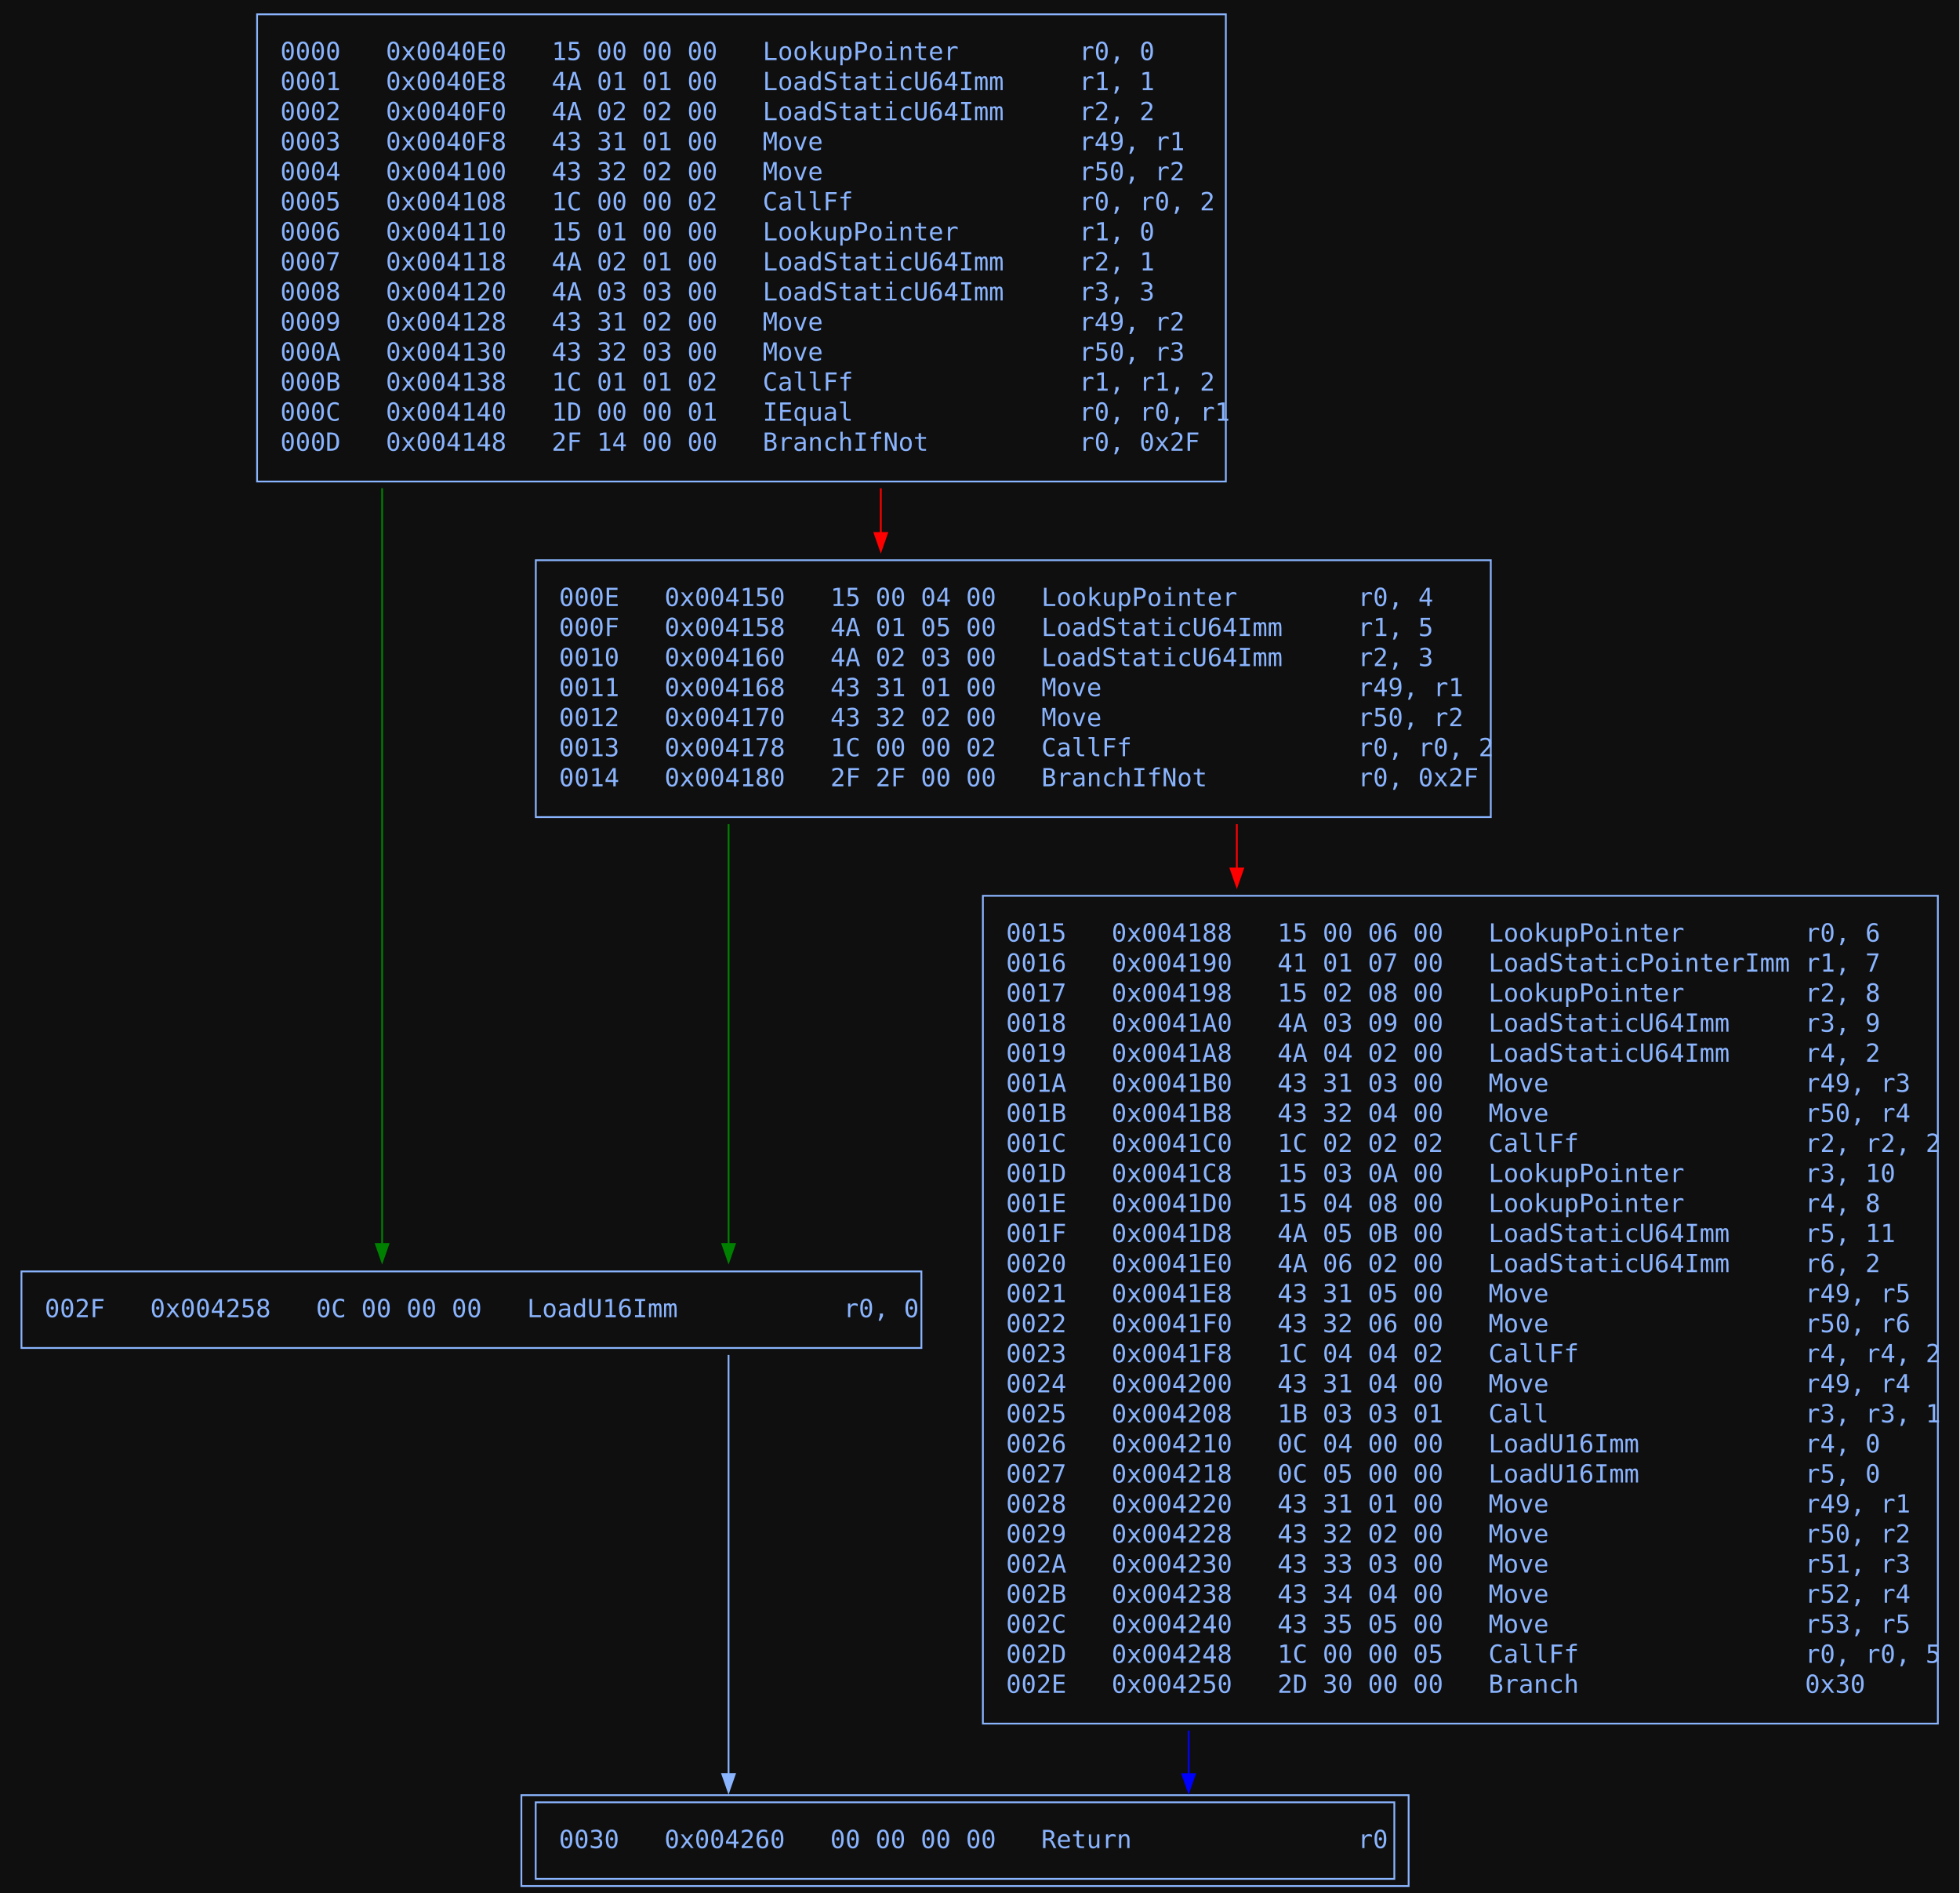
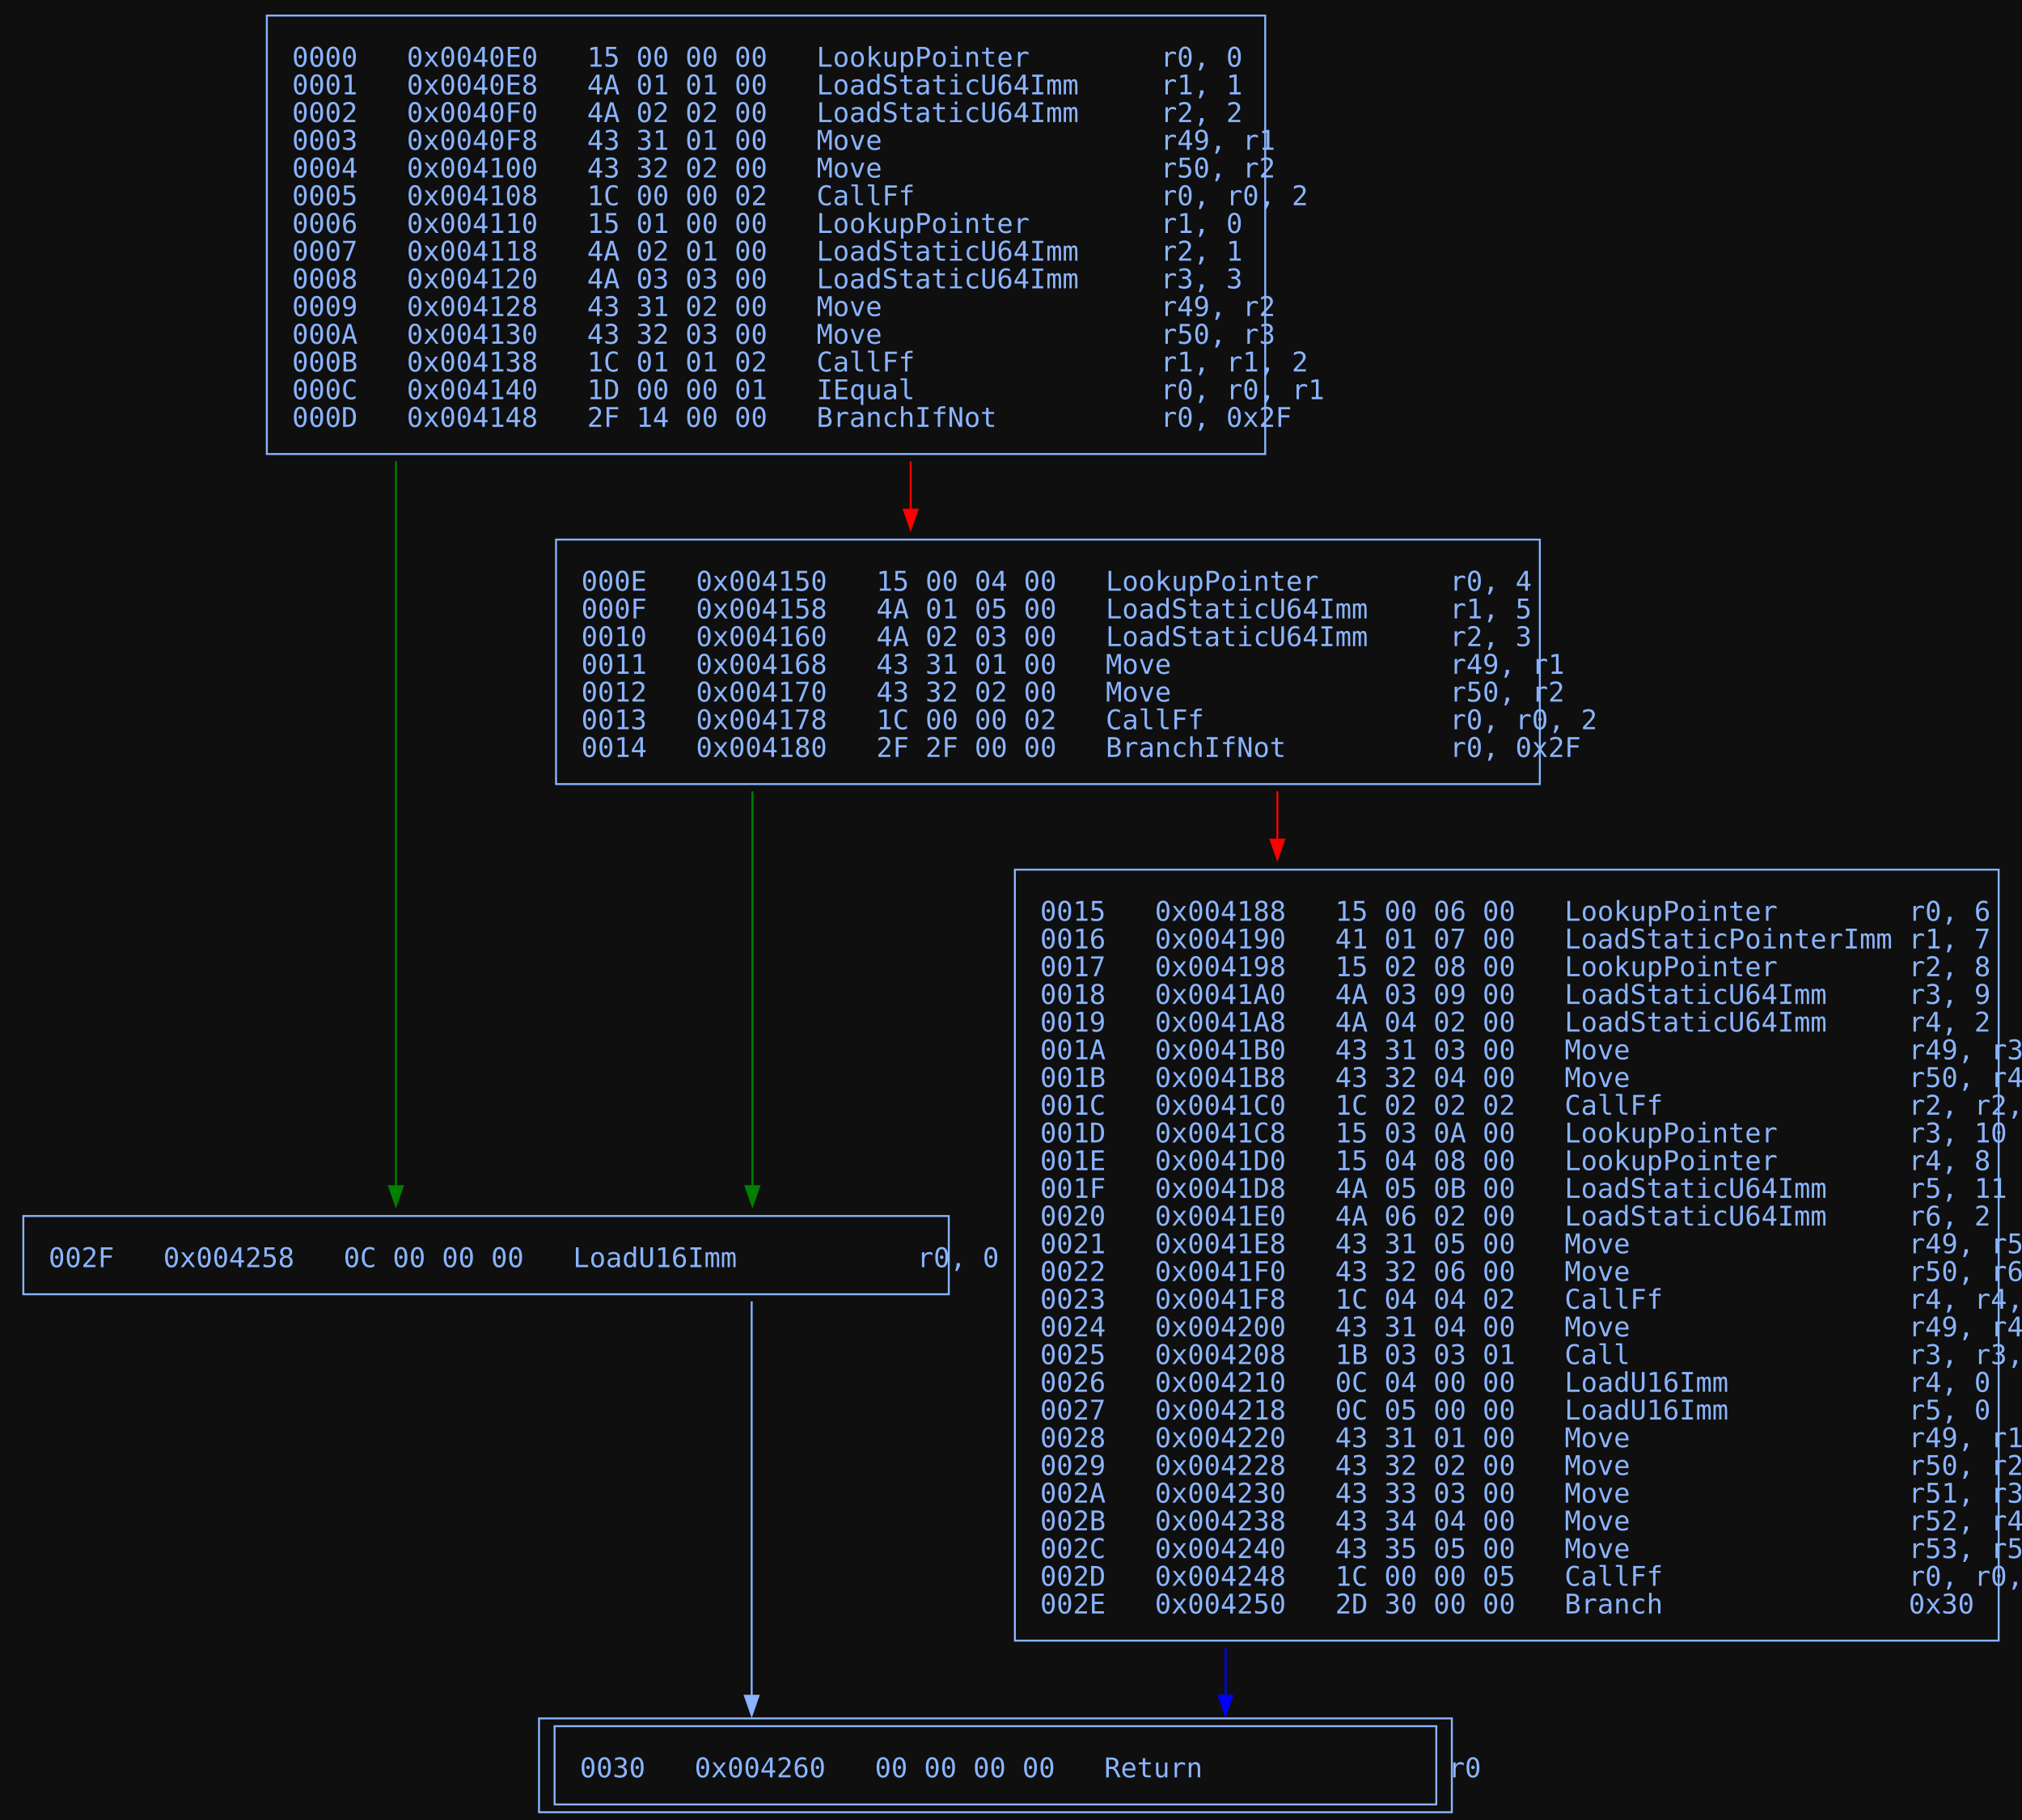
- <svg xmlns="http://www.w3.org/2000/svg" width="1096pt" height="1058pt" viewBox="0.00 0.00 1096.00 1058.00">
-   <g id="graph0" class="graph" transform="scale(1 1) rotate(0) translate(4 1054.4)">
-     <polygon fill="#0f0f0f" stroke="none" points="-4,4 -4,-1054.4 1091.62,-1054.4 1091.62,4 -4,4" />
+ <svg xmlns="http://www.w3.org/2000/svg" width="1040pt" height="936pt" viewBox="0.00 0.00 1040.00 936.00">
+   <g id="graph0" class="graph" transform="scale(1 1) rotate(0) translate(4 932)">
+     <polygon fill="#0f0f0f" stroke="none" points="-4,4 -4,-932 1036,-932 1036,4 -4,4" />
    <g id="node1" class="node">
-       <polygon fill="none" stroke="#8ab4fe" points="783.68,-50.8 287.55,-50.8 287.55,0 783.68,0 783.68,-50.8" />
-       <polygon fill="none" stroke="#8ab4fe" points="295.55,-4 295.55,-46.8 775.68,-46.8 775.68,-4 295.55,-4" />
-       <text xml:space="preserve" text-anchor="start" x="308.55" y="-21.2" font-family="Consolas" font-size="14.00" fill="#8ab4fe">0030   0x004260   00 00 00 00   Return               r0  </text>
+       <polygon fill="none" stroke="#8ab4fe" points="742.75,-48.25 273.25,-48.25 273.25,0 742.75,0 742.75,-48.25" />
+       <polygon fill="none" stroke="#8ab4fe" points="281.25,-4 281.25,-44.25 734.75,-44.25 734.75,-4 281.25,-4" />
+       <text xml:space="preserve" text-anchor="start" x="294.25" y="-17.95" font-family="Consolas" font-size="14.00" fill="#8ab4fe">0030   0x004260   00 00 00 00   Return               r0  </text>
    </g>
    <g id="node2" class="node">
-       <polygon fill="none" stroke="#8ab4fe" points="139.76,-785.2 139.76,-1046.4 681.47,-1046.4 681.47,-785.2 139.76,-785.2" />
-       <text xml:space="preserve" text-anchor="start" x="152.76" y="-1020.8" font-family="Consolas" font-size="14.00" fill="#8ab4fe">0000   0x0040E0   15 00 00 00   LookupPointer        r0, 0  </text>
-       <text xml:space="preserve" text-anchor="start" x="152.76" y="-1004" font-family="Consolas" font-size="14.00" fill="#8ab4fe">0001   0x0040E8   4A 01 01 00   LoadStaticU64Imm     r1, 1  </text>
-       <text xml:space="preserve" text-anchor="start" x="152.76" y="-987.2" font-family="Consolas" font-size="14.00" fill="#8ab4fe">0002   0x0040F0   4A 02 02 00   LoadStaticU64Imm     r2, 2  </text>
-       <text xml:space="preserve" text-anchor="start" x="152.76" y="-970.4" font-family="Consolas" font-size="14.00" fill="#8ab4fe">0003   0x0040F8   43 31 01 00   Move                 r49, r1  </text>
-       <text xml:space="preserve" text-anchor="start" x="152.76" y="-953.6" font-family="Consolas" font-size="14.00" fill="#8ab4fe">0004   0x004100   43 32 02 00   Move                 r50, r2  </text>
-       <text xml:space="preserve" text-anchor="start" x="152.76" y="-936.8" font-family="Consolas" font-size="14.00" fill="#8ab4fe">0005   0x004108   1C 00 00 02   CallFf               r0, r0, 2  </text>
-       <text xml:space="preserve" text-anchor="start" x="152.76" y="-920" font-family="Consolas" font-size="14.00" fill="#8ab4fe">0006   0x004110   15 01 00 00   LookupPointer        r1, 0  </text>
-       <text xml:space="preserve" text-anchor="start" x="152.76" y="-903.2" font-family="Consolas" font-size="14.00" fill="#8ab4fe">0007   0x004118   4A 02 01 00   LoadStaticU64Imm     r2, 1  </text>
-       <text xml:space="preserve" text-anchor="start" x="152.76" y="-886.4" font-family="Consolas" font-size="14.00" fill="#8ab4fe">0008   0x004120   4A 03 03 00   LoadStaticU64Imm     r3, 3  </text>
-       <text xml:space="preserve" text-anchor="start" x="152.76" y="-869.6" font-family="Consolas" font-size="14.00" fill="#8ab4fe">0009   0x004128   43 31 02 00   Move                 r49, r2  </text>
-       <text xml:space="preserve" text-anchor="start" x="152.76" y="-852.8" font-family="Consolas" font-size="14.00" fill="#8ab4fe">000A   0x004130   43 32 03 00   Move                 r50, r3  </text>
-       <text xml:space="preserve" text-anchor="start" x="152.76" y="-836" font-family="Consolas" font-size="14.00" fill="#8ab4fe">000B   0x004138   1C 01 01 02   CallFf               r1, r1, 2  </text>
-       <text xml:space="preserve" text-anchor="start" x="152.76" y="-819.2" font-family="Consolas" font-size="14.00" fill="#8ab4fe">000C   0x004140   1D 00 00 01   IEqual               r0, r0, r1  </text>
-       <text xml:space="preserve" text-anchor="start" x="152.76" y="-802.4" font-family="Consolas" font-size="14.00" fill="#8ab4fe">000D   0x004148   2F 14 00 00   BranchIfNot          r0, 0x2F  </text>
+       <polygon fill="none" stroke="#8ab4fe" points="133.25,-698.5 133.25,-924 646.75,-924 646.75,-698.5 133.25,-698.5" />
+       <text xml:space="preserve" text-anchor="start" x="146.25" y="-897.7" font-family="Consolas" font-size="14.00" fill="#8ab4fe">0000   0x0040E0   15 00 00 00   LookupPointer        r0, 0  </text>
+       <text xml:space="preserve" text-anchor="start" x="146.25" y="-883.45" font-family="Consolas" font-size="14.00" fill="#8ab4fe">0001   0x0040E8   4A 01 01 00   LoadStaticU64Imm     r1, 1  </text>
+       <text xml:space="preserve" text-anchor="start" x="146.25" y="-869.2" font-family="Consolas" font-size="14.00" fill="#8ab4fe">0002   0x0040F0   4A 02 02 00   LoadStaticU64Imm     r2, 2  </text>
+       <text xml:space="preserve" text-anchor="start" x="146.25" y="-854.95" font-family="Consolas" font-size="14.00" fill="#8ab4fe">0003   0x0040F8   43 31 01 00   Move                 r49, r1  </text>
+       <text xml:space="preserve" text-anchor="start" x="146.25" y="-840.7" font-family="Consolas" font-size="14.00" fill="#8ab4fe">0004   0x004100   43 32 02 00   Move                 r50, r2  </text>
+       <text xml:space="preserve" text-anchor="start" x="146.25" y="-826.45" font-family="Consolas" font-size="14.00" fill="#8ab4fe">0005   0x004108   1C 00 00 02   CallFf               r0, r0, 2  </text>
+       <text xml:space="preserve" text-anchor="start" x="146.25" y="-812.2" font-family="Consolas" font-size="14.00" fill="#8ab4fe">0006   0x004110   15 01 00 00   LookupPointer        r1, 0  </text>
+       <text xml:space="preserve" text-anchor="start" x="146.25" y="-797.95" font-family="Consolas" font-size="14.00" fill="#8ab4fe">0007   0x004118   4A 02 01 00   LoadStaticU64Imm     r2, 1  </text>
+       <text xml:space="preserve" text-anchor="start" x="146.25" y="-783.7" font-family="Consolas" font-size="14.00" fill="#8ab4fe">0008   0x004120   4A 03 03 00   LoadStaticU64Imm     r3, 3  </text>
+       <text xml:space="preserve" text-anchor="start" x="146.25" y="-769.45" font-family="Consolas" font-size="14.00" fill="#8ab4fe">0009   0x004128   43 31 02 00   Move                 r49, r2  </text>
+       <text xml:space="preserve" text-anchor="start" x="146.25" y="-755.2" font-family="Consolas" font-size="14.00" fill="#8ab4fe">000A   0x004130   43 32 03 00   Move                 r50, r3  </text>
+       <text xml:space="preserve" text-anchor="start" x="146.25" y="-740.95" font-family="Consolas" font-size="14.00" fill="#8ab4fe">000B   0x004138   1C 01 01 02   CallFf               r1, r1, 2  </text>
+       <text xml:space="preserve" text-anchor="start" x="146.25" y="-726.7" font-family="Consolas" font-size="14.00" fill="#8ab4fe">000C   0x004140   1D 00 00 01   IEqual               r0, r0, r1  </text>
+       <text xml:space="preserve" text-anchor="start" x="146.25" y="-712.45" font-family="Consolas" font-size="14.00" fill="#8ab4fe">000D   0x004148   2F 14 00 00   BranchIfNot          r0, 0x2F  </text>
    </g>
    <g id="node3" class="node">
-       <polygon fill="none" stroke="#8ab4fe" points="8,-300.8 8,-343.6 511.23,-343.6 511.23,-300.8 8,-300.8" />
-       <text xml:space="preserve" text-anchor="start" x="21" y="-318" font-family="Consolas" font-size="14.00" fill="#8ab4fe">002F   0x004258   0C 00 00 00   LoadU16Imm           r0, 0  </text>
+       <polygon fill="none" stroke="#8ab4fe" points="8,-266.38 8,-306.62 484,-306.62 484,-266.38 8,-266.38" />
+       <text xml:space="preserve" text-anchor="start" x="21" y="-280.32" font-family="Consolas" font-size="14.00" fill="#8ab4fe">002F   0x004258   0C 00 00 00   LoadU16Imm           r0, 0  </text>
    </g>
    <g id="edge1" class="edge">
-       <path fill="none" stroke="green" d="M209.68,-781.47C209.68,-781.47 209.68,-358.96 209.68,-358.96" />
-       <polygon fill="green" stroke="green" points="213.18,-358.96 209.68,-348.96 206.18,-358.96 213.18,-358.96" />
+       <path fill="none" stroke="green" d="M199.62,-694.79C199.62,-694.79 199.62,-321.96 199.62,-321.96" />
+       <polygon fill="green" stroke="green" points="203.13,-321.96 199.63,-311.96 196.13,-321.96 203.13,-321.96" />
    </g>
    <g id="node4" class="node">
-       <polygon fill="none" stroke="#8ab4fe" points="295.61,-597.6 295.61,-741.2 829.62,-741.2 829.62,-597.6 295.61,-597.6" />
-       <text xml:space="preserve" text-anchor="start" x="308.61" y="-715.6" font-family="Consolas" font-size="14.00" fill="#8ab4fe">000E   0x004150   15 00 04 00   LookupPointer        r0, 4  </text>
-       <text xml:space="preserve" text-anchor="start" x="308.61" y="-698.8" font-family="Consolas" font-size="14.00" fill="#8ab4fe">000F   0x004158   4A 01 05 00   LoadStaticU64Imm     r1, 5  </text>
-       <text xml:space="preserve" text-anchor="start" x="308.61" y="-682" font-family="Consolas" font-size="14.00" fill="#8ab4fe">0010   0x004160   4A 02 03 00   LoadStaticU64Imm     r2, 3  </text>
-       <text xml:space="preserve" text-anchor="start" x="308.61" y="-665.2" font-family="Consolas" font-size="14.00" fill="#8ab4fe">0011   0x004168   43 31 01 00   Move                 r49, r1  </text>
-       <text xml:space="preserve" text-anchor="start" x="308.61" y="-648.4" font-family="Consolas" font-size="14.00" fill="#8ab4fe">0012   0x004170   43 32 02 00   Move                 r50, r2  </text>
-       <text xml:space="preserve" text-anchor="start" x="308.61" y="-631.6" font-family="Consolas" font-size="14.00" fill="#8ab4fe">0013   0x004178   1C 00 00 02   CallFf               r0, r0, 2  </text>
-       <text xml:space="preserve" text-anchor="start" x="308.61" y="-614.8" font-family="Consolas" font-size="14.00" fill="#8ab4fe">0014   0x004180   2F 2F 00 00   BranchIfNot          r0, 0x2F  </text>
+       <polygon fill="none" stroke="#8ab4fe" points="282,-528.75 282,-654.5 788,-654.5 788,-528.75 282,-528.75" />
+       <text xml:space="preserve" text-anchor="start" x="295" y="-628.2" font-family="Consolas" font-size="14.00" fill="#8ab4fe">000E   0x004150   15 00 04 00   LookupPointer        r0, 4  </text>
+       <text xml:space="preserve" text-anchor="start" x="295" y="-613.95" font-family="Consolas" font-size="14.00" fill="#8ab4fe">000F   0x004158   4A 01 05 00   LoadStaticU64Imm     r1, 5  </text>
+       <text xml:space="preserve" text-anchor="start" x="295" y="-599.7" font-family="Consolas" font-size="14.00" fill="#8ab4fe">0010   0x004160   4A 02 03 00   LoadStaticU64Imm     r2, 3  </text>
+       <text xml:space="preserve" text-anchor="start" x="295" y="-585.45" font-family="Consolas" font-size="14.00" fill="#8ab4fe">0011   0x004168   43 31 01 00   Move                 r49, r1  </text>
+       <text xml:space="preserve" text-anchor="start" x="295" y="-571.2" font-family="Consolas" font-size="14.00" fill="#8ab4fe">0012   0x004170   43 32 02 00   Move                 r50, r2  </text>
+       <text xml:space="preserve" text-anchor="start" x="295" y="-556.95" font-family="Consolas" font-size="14.00" fill="#8ab4fe">0013   0x004178   1C 00 00 02   CallFf               r0, r0, 2  </text>
+       <text xml:space="preserve" text-anchor="start" x="295" y="-542.7" font-family="Consolas" font-size="14.00" fill="#8ab4fe">0014   0x004180   2F 2F 00 00   BranchIfNot          r0, 0x2F  </text>
    </g>
    <g id="edge2" class="edge">
-       <path fill="none" stroke="red" d="M488.54,-781.42C488.54,-781.42 488.54,-756.42 488.54,-756.42" />
-       <polygon fill="red" stroke="red" points="492.04,-756.42 488.54,-746.42 485.04,-756.42 492.04,-756.42" />
+       <path fill="none" stroke="red" d="M464.38,-694.69C464.38,-694.69 464.38,-669.92 464.38,-669.92" />
+       <polygon fill="red" stroke="red" points="467.88,-669.92 464.38,-659.92 460.88,-669.92 467.88,-669.92" />
    </g>
    <g id="edge3" class="edge">
-       <path fill="none" stroke="#8ab4fe" d="M403.39,-296.89C403.39,-296.89 403.39,-62.58 403.39,-62.58" />
-       <polygon fill="#8ab4fe" stroke="#8ab4fe" points="406.89,-62.58 403.39,-52.58 399.89,-62.58 406.89,-62.58" />
+       <path fill="none" stroke="#8ab4fe" d="M382.62,-262.75C382.62,-262.75 382.62,-59.9 382.62,-59.9" />
+       <polygon fill="#8ab4fe" stroke="#8ab4fe" points="386.13,-59.9 382.63,-49.9 379.13,-59.9 386.13,-59.9" />
    </g>
    <g id="edge4" class="edge">
-       <path fill="none" stroke="green" d="M403.42,-593.63C403.42,-593.63 403.42,-358.96 403.42,-358.96" />
-       <polygon fill="green" stroke="green" points="406.92,-358.96 403.42,-348.96 399.92,-358.96 406.92,-358.96" />
+       <path fill="none" stroke="green" d="M383,-525.04C383,-525.04 383,-321.95 383,-321.95" />
+       <polygon fill="green" stroke="green" points="386.5,-321.95 383,-311.95 379.5,-321.95 386.5,-321.95" />
    </g>
    <g id="node5" class="node">
-       <polygon fill="none" stroke="#8ab4fe" points="545.61,-90.8 545.61,-553.6 1079.62,-553.6 1079.62,-90.8 545.61,-90.8" />
-       <text xml:space="preserve" text-anchor="start" x="558.61" y="-528" font-family="Consolas" font-size="14.00" fill="#8ab4fe">0015   0x004188   15 00 06 00   LookupPointer        r0, 6  </text>
-       <text xml:space="preserve" text-anchor="start" x="558.61" y="-511.2" font-family="Consolas" font-size="14.00" fill="#8ab4fe">0016   0x004190   41 01 07 00   LoadStaticPointerImm r1, 7  </text>
-       <text xml:space="preserve" text-anchor="start" x="558.61" y="-494.4" font-family="Consolas" font-size="14.00" fill="#8ab4fe">0017   0x004198   15 02 08 00   LookupPointer        r2, 8  </text>
-       <text xml:space="preserve" text-anchor="start" x="558.61" y="-477.6" font-family="Consolas" font-size="14.00" fill="#8ab4fe">0018   0x0041A0   4A 03 09 00   LoadStaticU64Imm     r3, 9  </text>
-       <text xml:space="preserve" text-anchor="start" x="558.61" y="-460.8" font-family="Consolas" font-size="14.00" fill="#8ab4fe">0019   0x0041A8   4A 04 02 00   LoadStaticU64Imm     r4, 2  </text>
-       <text xml:space="preserve" text-anchor="start" x="558.61" y="-444" font-family="Consolas" font-size="14.00" fill="#8ab4fe">001A   0x0041B0   43 31 03 00   Move                 r49, r3  </text>
-       <text xml:space="preserve" text-anchor="start" x="558.61" y="-427.2" font-family="Consolas" font-size="14.00" fill="#8ab4fe">001B   0x0041B8   43 32 04 00   Move                 r50, r4  </text>
-       <text xml:space="preserve" text-anchor="start" x="558.61" y="-410.4" font-family="Consolas" font-size="14.00" fill="#8ab4fe">001C   0x0041C0   1C 02 02 02   CallFf               r2, r2, 2  </text>
-       <text xml:space="preserve" text-anchor="start" x="558.61" y="-393.6" font-family="Consolas" font-size="14.00" fill="#8ab4fe">001D   0x0041C8   15 03 0A 00   LookupPointer        r3, 10  </text>
-       <text xml:space="preserve" text-anchor="start" x="558.61" y="-376.8" font-family="Consolas" font-size="14.00" fill="#8ab4fe">001E   0x0041D0   15 04 08 00   LookupPointer        r4, 8  </text>
-       <text xml:space="preserve" text-anchor="start" x="558.61" y="-360" font-family="Consolas" font-size="14.00" fill="#8ab4fe">001F   0x0041D8   4A 05 0B 00   LoadStaticU64Imm     r5, 11  </text>
-       <text xml:space="preserve" text-anchor="start" x="558.61" y="-343.2" font-family="Consolas" font-size="14.00" fill="#8ab4fe">0020   0x0041E0   4A 06 02 00   LoadStaticU64Imm     r6, 2  </text>
-       <text xml:space="preserve" text-anchor="start" x="558.61" y="-326.4" font-family="Consolas" font-size="14.00" fill="#8ab4fe">0021   0x0041E8   43 31 05 00   Move                 r49, r5  </text>
-       <text xml:space="preserve" text-anchor="start" x="558.61" y="-309.6" font-family="Consolas" font-size="14.00" fill="#8ab4fe">0022   0x0041F0   43 32 06 00   Move                 r50, r6  </text>
-       <text xml:space="preserve" text-anchor="start" x="558.61" y="-292.8" font-family="Consolas" font-size="14.00" fill="#8ab4fe">0023   0x0041F8   1C 04 04 02   CallFf               r4, r4, 2  </text>
-       <text xml:space="preserve" text-anchor="start" x="558.61" y="-276" font-family="Consolas" font-size="14.00" fill="#8ab4fe">0024   0x004200   43 31 04 00   Move                 r49, r4  </text>
-       <text xml:space="preserve" text-anchor="start" x="558.61" y="-259.2" font-family="Consolas" font-size="14.00" fill="#8ab4fe">0025   0x004208   1B 03 03 01   Call                 r3, r3, 1  </text>
-       <text xml:space="preserve" text-anchor="start" x="558.61" y="-242.4" font-family="Consolas" font-size="14.00" fill="#8ab4fe">0026   0x004210   0C 04 00 00   LoadU16Imm           r4, 0  </text>
-       <text xml:space="preserve" text-anchor="start" x="558.61" y="-225.6" font-family="Consolas" font-size="14.00" fill="#8ab4fe">0027   0x004218   0C 05 00 00   LoadU16Imm           r5, 0  </text>
-       <text xml:space="preserve" text-anchor="start" x="558.61" y="-208.8" font-family="Consolas" font-size="14.00" fill="#8ab4fe">0028   0x004220   43 31 01 00   Move                 r49, r1  </text>
-       <text xml:space="preserve" text-anchor="start" x="558.61" y="-192" font-family="Consolas" font-size="14.00" fill="#8ab4fe">0029   0x004228   43 32 02 00   Move                 r50, r2  </text>
-       <text xml:space="preserve" text-anchor="start" x="558.61" y="-175.2" font-family="Consolas" font-size="14.00" fill="#8ab4fe">002A   0x004230   43 33 03 00   Move                 r51, r3  </text>
-       <text xml:space="preserve" text-anchor="start" x="558.61" y="-158.4" font-family="Consolas" font-size="14.00" fill="#8ab4fe">002B   0x004238   43 34 04 00   Move                 r52, r4  </text>
-       <text xml:space="preserve" text-anchor="start" x="558.61" y="-141.6" font-family="Consolas" font-size="14.00" fill="#8ab4fe">002C   0x004240   43 35 05 00   Move                 r53, r5  </text>
-       <text xml:space="preserve" text-anchor="start" x="558.61" y="-124.8" font-family="Consolas" font-size="14.00" fill="#8ab4fe">002D   0x004248   1C 00 00 05   CallFf               r0, r0, 5  </text>
-       <text xml:space="preserve" text-anchor="start" x="558.61" y="-108" font-family="Consolas" font-size="14.00" fill="#8ab4fe">002E   0x004250   2D 30 00 00   Branch               0x30  </text>
+       <polygon fill="none" stroke="#8ab4fe" points="518,-88.25 518,-484.75 1024,-484.75 1024,-88.25 518,-88.25" />
+       <text xml:space="preserve" text-anchor="start" x="531" y="-458.45" font-family="Consolas" font-size="14.00" fill="#8ab4fe">0015   0x004188   15 00 06 00   LookupPointer        r0, 6  </text>
+       <text xml:space="preserve" text-anchor="start" x="531" y="-444.2" font-family="Consolas" font-size="14.00" fill="#8ab4fe">0016   0x004190   41 01 07 00   LoadStaticPointerImm r1, 7  </text>
+       <text xml:space="preserve" text-anchor="start" x="531" y="-429.95" font-family="Consolas" font-size="14.00" fill="#8ab4fe">0017   0x004198   15 02 08 00   LookupPointer        r2, 8  </text>
+       <text xml:space="preserve" text-anchor="start" x="531" y="-415.7" font-family="Consolas" font-size="14.00" fill="#8ab4fe">0018   0x0041A0   4A 03 09 00   LoadStaticU64Imm     r3, 9  </text>
+       <text xml:space="preserve" text-anchor="start" x="531" y="-401.45" font-family="Consolas" font-size="14.00" fill="#8ab4fe">0019   0x0041A8   4A 04 02 00   LoadStaticU64Imm     r4, 2  </text>
+       <text xml:space="preserve" text-anchor="start" x="531" y="-387.2" font-family="Consolas" font-size="14.00" fill="#8ab4fe">001A   0x0041B0   43 31 03 00   Move                 r49, r3  </text>
+       <text xml:space="preserve" text-anchor="start" x="531" y="-372.95" font-family="Consolas" font-size="14.00" fill="#8ab4fe">001B   0x0041B8   43 32 04 00   Move                 r50, r4  </text>
+       <text xml:space="preserve" text-anchor="start" x="531" y="-358.7" font-family="Consolas" font-size="14.00" fill="#8ab4fe">001C   0x0041C0   1C 02 02 02   CallFf               r2, r2, 2  </text>
+       <text xml:space="preserve" text-anchor="start" x="531" y="-344.45" font-family="Consolas" font-size="14.00" fill="#8ab4fe">001D   0x0041C8   15 03 0A 00   LookupPointer        r3, 10  </text>
+       <text xml:space="preserve" text-anchor="start" x="531" y="-330.2" font-family="Consolas" font-size="14.00" fill="#8ab4fe">001E   0x0041D0   15 04 08 00   LookupPointer        r4, 8  </text>
+       <text xml:space="preserve" text-anchor="start" x="531" y="-315.95" font-family="Consolas" font-size="14.00" fill="#8ab4fe">001F   0x0041D8   4A 05 0B 00   LoadStaticU64Imm     r5, 11  </text>
+       <text xml:space="preserve" text-anchor="start" x="531" y="-301.7" font-family="Consolas" font-size="14.00" fill="#8ab4fe">0020   0x0041E0   4A 06 02 00   LoadStaticU64Imm     r6, 2  </text>
+       <text xml:space="preserve" text-anchor="start" x="531" y="-287.45" font-family="Consolas" font-size="14.00" fill="#8ab4fe">0021   0x0041E8   43 31 05 00   Move                 r49, r5  </text>
+       <text xml:space="preserve" text-anchor="start" x="531" y="-273.2" font-family="Consolas" font-size="14.00" fill="#8ab4fe">0022   0x0041F0   43 32 06 00   Move                 r50, r6  </text>
+       <text xml:space="preserve" text-anchor="start" x="531" y="-258.95" font-family="Consolas" font-size="14.00" fill="#8ab4fe">0023   0x0041F8   1C 04 04 02   CallFf               r4, r4, 2  </text>
+       <text xml:space="preserve" text-anchor="start" x="531" y="-244.7" font-family="Consolas" font-size="14.00" fill="#8ab4fe">0024   0x004200   43 31 04 00   Move                 r49, r4  </text>
+       <text xml:space="preserve" text-anchor="start" x="531" y="-230.45" font-family="Consolas" font-size="14.00" fill="#8ab4fe">0025   0x004208   1B 03 03 01   Call                 r3, r3, 1  </text>
+       <text xml:space="preserve" text-anchor="start" x="531" y="-216.2" font-family="Consolas" font-size="14.00" fill="#8ab4fe">0026   0x004210   0C 04 00 00   LoadU16Imm           r4, 0  </text>
+       <text xml:space="preserve" text-anchor="start" x="531" y="-201.95" font-family="Consolas" font-size="14.00" fill="#8ab4fe">0027   0x004218   0C 05 00 00   LoadU16Imm           r5, 0  </text>
+       <text xml:space="preserve" text-anchor="start" x="531" y="-187.7" font-family="Consolas" font-size="14.00" fill="#8ab4fe">0028   0x004220   43 31 01 00   Move                 r49, r1  </text>
+       <text xml:space="preserve" text-anchor="start" x="531" y="-173.45" font-family="Consolas" font-size="14.00" fill="#8ab4fe">0029   0x004228   43 32 02 00   Move                 r50, r2  </text>
+       <text xml:space="preserve" text-anchor="start" x="531" y="-159.2" font-family="Consolas" font-size="14.00" fill="#8ab4fe">002A   0x004230   43 33 03 00   Move                 r51, r3  </text>
+       <text xml:space="preserve" text-anchor="start" x="531" y="-144.95" font-family="Consolas" font-size="14.00" fill="#8ab4fe">002B   0x004238   43 34 04 00   Move                 r52, r4  </text>
+       <text xml:space="preserve" text-anchor="start" x="531" y="-130.7" font-family="Consolas" font-size="14.00" fill="#8ab4fe">002C   0x004240   43 35 05 00   Move                 r53, r5  </text>
+       <text xml:space="preserve" text-anchor="start" x="531" y="-116.45" font-family="Consolas" font-size="14.00" fill="#8ab4fe">002D   0x004248   1C 00 00 05   CallFf               r0, r0, 5  </text>
+       <text xml:space="preserve" text-anchor="start" x="531" y="-102.2" font-family="Consolas" font-size="14.00" fill="#8ab4fe">002E   0x004250   2D 30 00 00   Branch               0x30  </text>
    </g>
    <g id="edge5" class="edge">
-       <path fill="none" stroke="red" d="M687.62,-593.63C687.62,-593.63 687.62,-568.86 687.62,-568.86" />
-       <polygon fill="red" stroke="red" points="691.12,-568.86 687.62,-558.86 684.12,-568.86 691.12,-568.86" />
+       <path fill="none" stroke="red" d="M653,-525.04C653,-525.04 653,-500.23 653,-500.23" />
+       <polygon fill="red" stroke="red" points="656.5,-500.23 653,-490.23 649.5,-500.23 656.5,-500.23" />
    </g>
    <g id="edge6" class="edge">
-       <path fill="none" stroke="blue" d="M660.65,-86.9C660.65,-86.9 660.65,-62.52 660.65,-62.52" />
-       <polygon fill="blue" stroke="blue" points="664.15,-62.52 660.65,-52.52 657.15,-62.52 664.15,-62.52" />
+       <path fill="none" stroke="blue" d="M626.38,-84.32C626.38,-84.32 626.38,-59.98 626.38,-59.98" />
+       <polygon fill="blue" stroke="blue" points="629.88,-59.98 626.38,-49.98 622.88,-59.98 629.88,-59.98" />
    </g>
  </g>
</svg>
